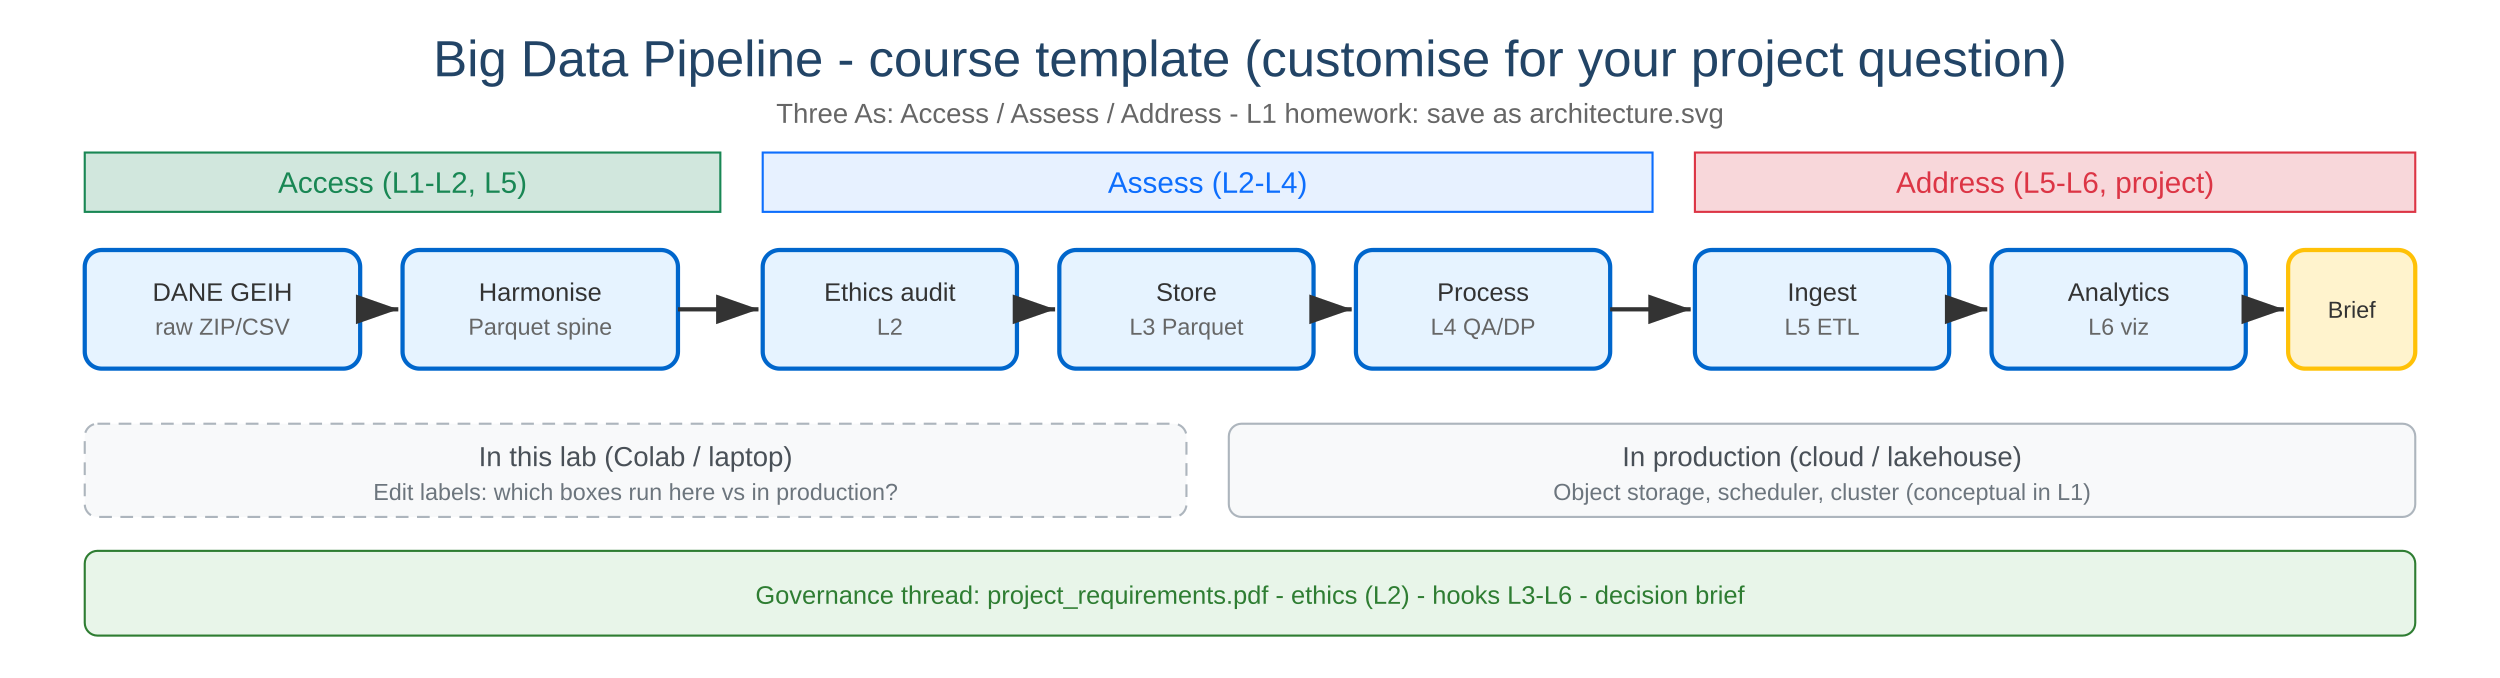
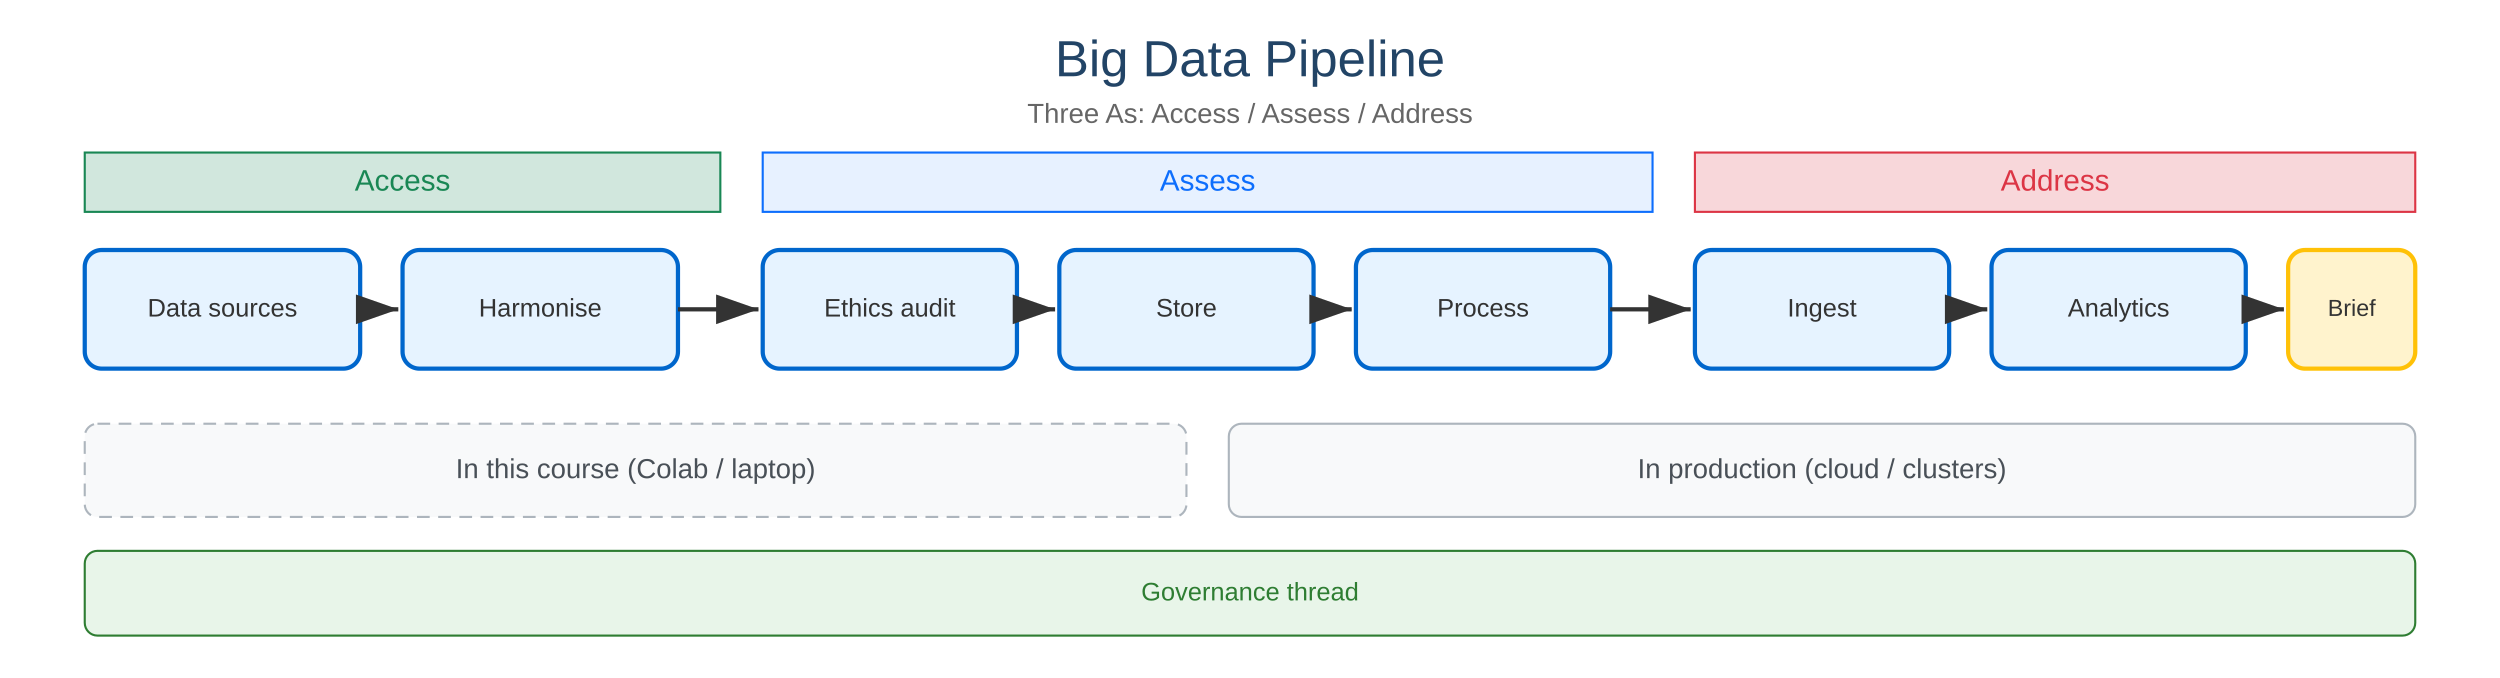
<svg xmlns="http://www.w3.org/2000/svg" width="1180" height="320">
  <rect width="1180" height="320" fill="#ffffff" />
-   <text x="590" y="36" font-family="Arial, sans-serif" font-size="24" text-anchor="middle" fill="#224466">Big Data Pipeline - course template (customise for your project question)</text>
-   <text x="590" y="58" font-family="Arial, sans-serif" font-size="13" text-anchor="middle" fill="#666666">Three As: Access / Assess / Address - L1 homework: save as architecture.svg</text>
+   <text x="590" y="36" font-family="Arial, sans-serif" font-size="24" text-anchor="middle" fill="#224466">Big Data Pipeline</text>
+   <text x="590" y="58" font-family="Arial, sans-serif" font-size="13" text-anchor="middle" fill="#666666">Three As: Access / Assess / Address</text>
  <rect x="40" y="72" width="300" height="28" fill="#d1e7dd" stroke="#198754" stroke-width="1" />
-   <text x="190" y="91" font-family="Arial, sans-serif" font-size="14" text-anchor="middle" fill="#198754">Access (L1-L2, L5)</text>
+   <text x="190" y="86" font-family="Arial, sans-serif" font-size="14" text-anchor="middle" dominant-baseline="middle" fill="#198754">Access</text>
  <rect x="360" y="72" width="420" height="28" fill="#e7f1ff" stroke="#0d6efd" stroke-width="1" />
-   <text x="570" y="91" font-family="Arial, sans-serif" font-size="14" text-anchor="middle" fill="#0d6efd">Assess (L2-L4)</text>
+   <text x="570" y="86" font-family="Arial, sans-serif" font-size="14" text-anchor="middle" dominant-baseline="middle" fill="#0d6efd">Assess</text>
  <rect x="800" y="72" width="340" height="28" fill="#f8d7da" stroke="#dc3545" stroke-width="1" />
-   <text x="970" y="91" font-family="Arial, sans-serif" font-size="14" text-anchor="middle" fill="#dc3545">Address (L5-L6, project)</text>
+   <text x="970" y="86" font-family="Arial, sans-serif" font-size="14" text-anchor="middle" dominant-baseline="middle" fill="#dc3545">Address</text>
  <rect x="40" y="118" width="130" height="56" rx="8" fill="#e6f3ff" stroke="#0066cc" stroke-width="2" />
-   <text x="105" y="142" font-family="Arial, sans-serif" font-size="12" text-anchor="middle" fill="#333333">DANE GEIH</text>
-   <text x="105" y="158" font-family="Arial, sans-serif" font-size="11" text-anchor="middle" fill="#666666">raw ZIP/CSV</text>
+   <text x="105" y="146" font-family="Arial, sans-serif" font-size="12" text-anchor="middle" dominant-baseline="middle" fill="#333333">Data sources</text>
  <rect x="190" y="118" width="130" height="56" rx="8" fill="#e6f3ff" stroke="#0066cc" stroke-width="2" />
-   <text x="255" y="142" font-family="Arial, sans-serif" font-size="12" text-anchor="middle" fill="#333333">Harmonise</text>
-   <text x="255" y="158" font-family="Arial, sans-serif" font-size="11" text-anchor="middle" fill="#666666">Parquet spine</text>
+   <text x="255" y="146" font-family="Arial, sans-serif" font-size="12" text-anchor="middle" dominant-baseline="middle" fill="#333333">Harmonise</text>
  <rect x="360" y="118" width="120" height="56" rx="8" fill="#e6f3ff" stroke="#0066cc" stroke-width="2" />
-   <text x="420" y="142" font-family="Arial, sans-serif" font-size="12" text-anchor="middle" fill="#333333">Ethics audit</text>
-   <text x="420" y="158" font-family="Arial, sans-serif" font-size="11" text-anchor="middle" fill="#666666">L2</text>
+   <text x="420" y="146" font-family="Arial, sans-serif" font-size="12" text-anchor="middle" dominant-baseline="middle" fill="#333333">Ethics audit</text>
  <rect x="500" y="118" width="120" height="56" rx="8" fill="#e6f3ff" stroke="#0066cc" stroke-width="2" />
-   <text x="560" y="142" font-family="Arial, sans-serif" font-size="12" text-anchor="middle" fill="#333333">Store</text>
-   <text x="560" y="158" font-family="Arial, sans-serif" font-size="11" text-anchor="middle" fill="#666666">L3 Parquet</text>
+   <text x="560" y="146" font-family="Arial, sans-serif" font-size="12" text-anchor="middle" dominant-baseline="middle" fill="#333333">Store</text>
  <rect x="640" y="118" width="120" height="56" rx="8" fill="#e6f3ff" stroke="#0066cc" stroke-width="2" />
-   <text x="700" y="142" font-family="Arial, sans-serif" font-size="12" text-anchor="middle" fill="#333333">Process</text>
-   <text x="700" y="158" font-family="Arial, sans-serif" font-size="11" text-anchor="middle" fill="#666666">L4 QA/DP</text>
+   <text x="700" y="146" font-family="Arial, sans-serif" font-size="12" text-anchor="middle" dominant-baseline="middle" fill="#333333">Process</text>
  <rect x="800" y="118" width="120" height="56" rx="8" fill="#e6f3ff" stroke="#0066cc" stroke-width="2" />
-   <text x="860" y="142" font-family="Arial, sans-serif" font-size="12" text-anchor="middle" fill="#333333">Ingest</text>
-   <text x="860" y="158" font-family="Arial, sans-serif" font-size="11" text-anchor="middle" fill="#666666">L5 ETL</text>
+   <text x="860" y="146" font-family="Arial, sans-serif" font-size="12" text-anchor="middle" dominant-baseline="middle" fill="#333333">Ingest</text>
  <rect x="940" y="118" width="120" height="56" rx="8" fill="#e6f3ff" stroke="#0066cc" stroke-width="2" />
-   <text x="1000" y="142" font-family="Arial, sans-serif" font-size="12" text-anchor="middle" fill="#333333">Analytics</text>
-   <text x="1000" y="158" font-family="Arial, sans-serif" font-size="11" text-anchor="middle" fill="#666666">L6 viz</text>
+   <text x="1000" y="146" font-family="Arial, sans-serif" font-size="12" text-anchor="middle" dominant-baseline="middle" fill="#333333">Analytics</text>
  <rect x="1080" y="118" width="60" height="56" rx="8" fill="#fff3cd" stroke="#ffc107" stroke-width="2" />
-   <text x="1110" y="150" font-family="Arial, sans-serif" font-size="11" text-anchor="middle" fill="#333333">Brief</text>
+   <text x="1110" y="146" font-family="Arial, sans-serif" font-size="11" text-anchor="middle" dominant-baseline="middle" fill="#333333">Brief</text>
  <defs>
    <marker id="arrowhead" markerWidth="10" markerHeight="7" refX="10" refY="3.5" orient="auto" markerUnits="strokeWidth">
      <polygon points="0 0, 10 3.5, 0 7" fill="#333333" />
    </marker>
  </defs>
  <line x1="170" y1="146" x2="188" y2="146" stroke="#333333" stroke-width="2" marker-end="url(#arrowhead)" />
  <line x1="320" y1="146" x2="358" y2="146" stroke="#333333" stroke-width="2" marker-end="url(#arrowhead)" />
  <line x1="480" y1="146" x2="498" y2="146" stroke="#333333" stroke-width="2" marker-end="url(#arrowhead)" />
  <line x1="620" y1="146" x2="638" y2="146" stroke="#333333" stroke-width="2" marker-end="url(#arrowhead)" />
  <line x1="760" y1="146" x2="798" y2="146" stroke="#333333" stroke-width="2" marker-end="url(#arrowhead)" />
  <line x1="920" y1="146" x2="938" y2="146" stroke="#333333" stroke-width="2" marker-end="url(#arrowhead)" />
  <line x1="1060" y1="146" x2="1078" y2="146" stroke="#333333" stroke-width="2" marker-end="url(#arrowhead)" />
  <rect x="40" y="200" width="520" height="44" rx="6" fill="#f8f9fa" stroke="#adb5bd" stroke-width="1" stroke-dasharray="6,4" />
-   <text x="300" y="220" font-family="Arial, sans-serif" font-size="13" text-anchor="middle" fill="#495057">In this lab (Colab / laptop)</text>
-   <text x="300" y="236" font-family="Arial, sans-serif" font-size="11" text-anchor="middle" fill="#6c757d">Edit labels: which boxes run here vs in production?</text>
+   <text x="300" y="222" font-family="Arial, sans-serif" font-size="13" text-anchor="middle" dominant-baseline="middle" fill="#495057">In this course (Colab / laptop)</text>
  <rect x="580" y="200" width="560" height="44" rx="6" fill="#f8f9fa" stroke="#adb5bd" stroke-width="1" />
-   <text x="860" y="220" font-family="Arial, sans-serif" font-size="13" text-anchor="middle" fill="#495057">In production (cloud / lakehouse)</text>
-   <text x="860" y="236" font-family="Arial, sans-serif" font-size="11" text-anchor="middle" fill="#6c757d">Object storage, scheduler, cluster (conceptual in L1)</text>
+   <text x="860" y="222" font-family="Arial, sans-serif" font-size="13" text-anchor="middle" dominant-baseline="middle" fill="#495057">In production (cloud / clusters)</text>
  <rect x="40" y="260" width="1100" height="40" rx="6" fill="#e8f5e9" stroke="#2e7d32" stroke-width="1" />
-   <text x="590" y="285" font-family="Arial, sans-serif" font-size="12" text-anchor="middle" fill="#2e7d32">Governance thread: project_requirements.pdf - ethics (L2) - hooks L3-L6 - decision brief</text>
+   <text x="590" y="280" font-family="Arial, sans-serif" font-size="12" text-anchor="middle" dominant-baseline="middle" fill="#2e7d32">Governance thread</text>
</svg>
